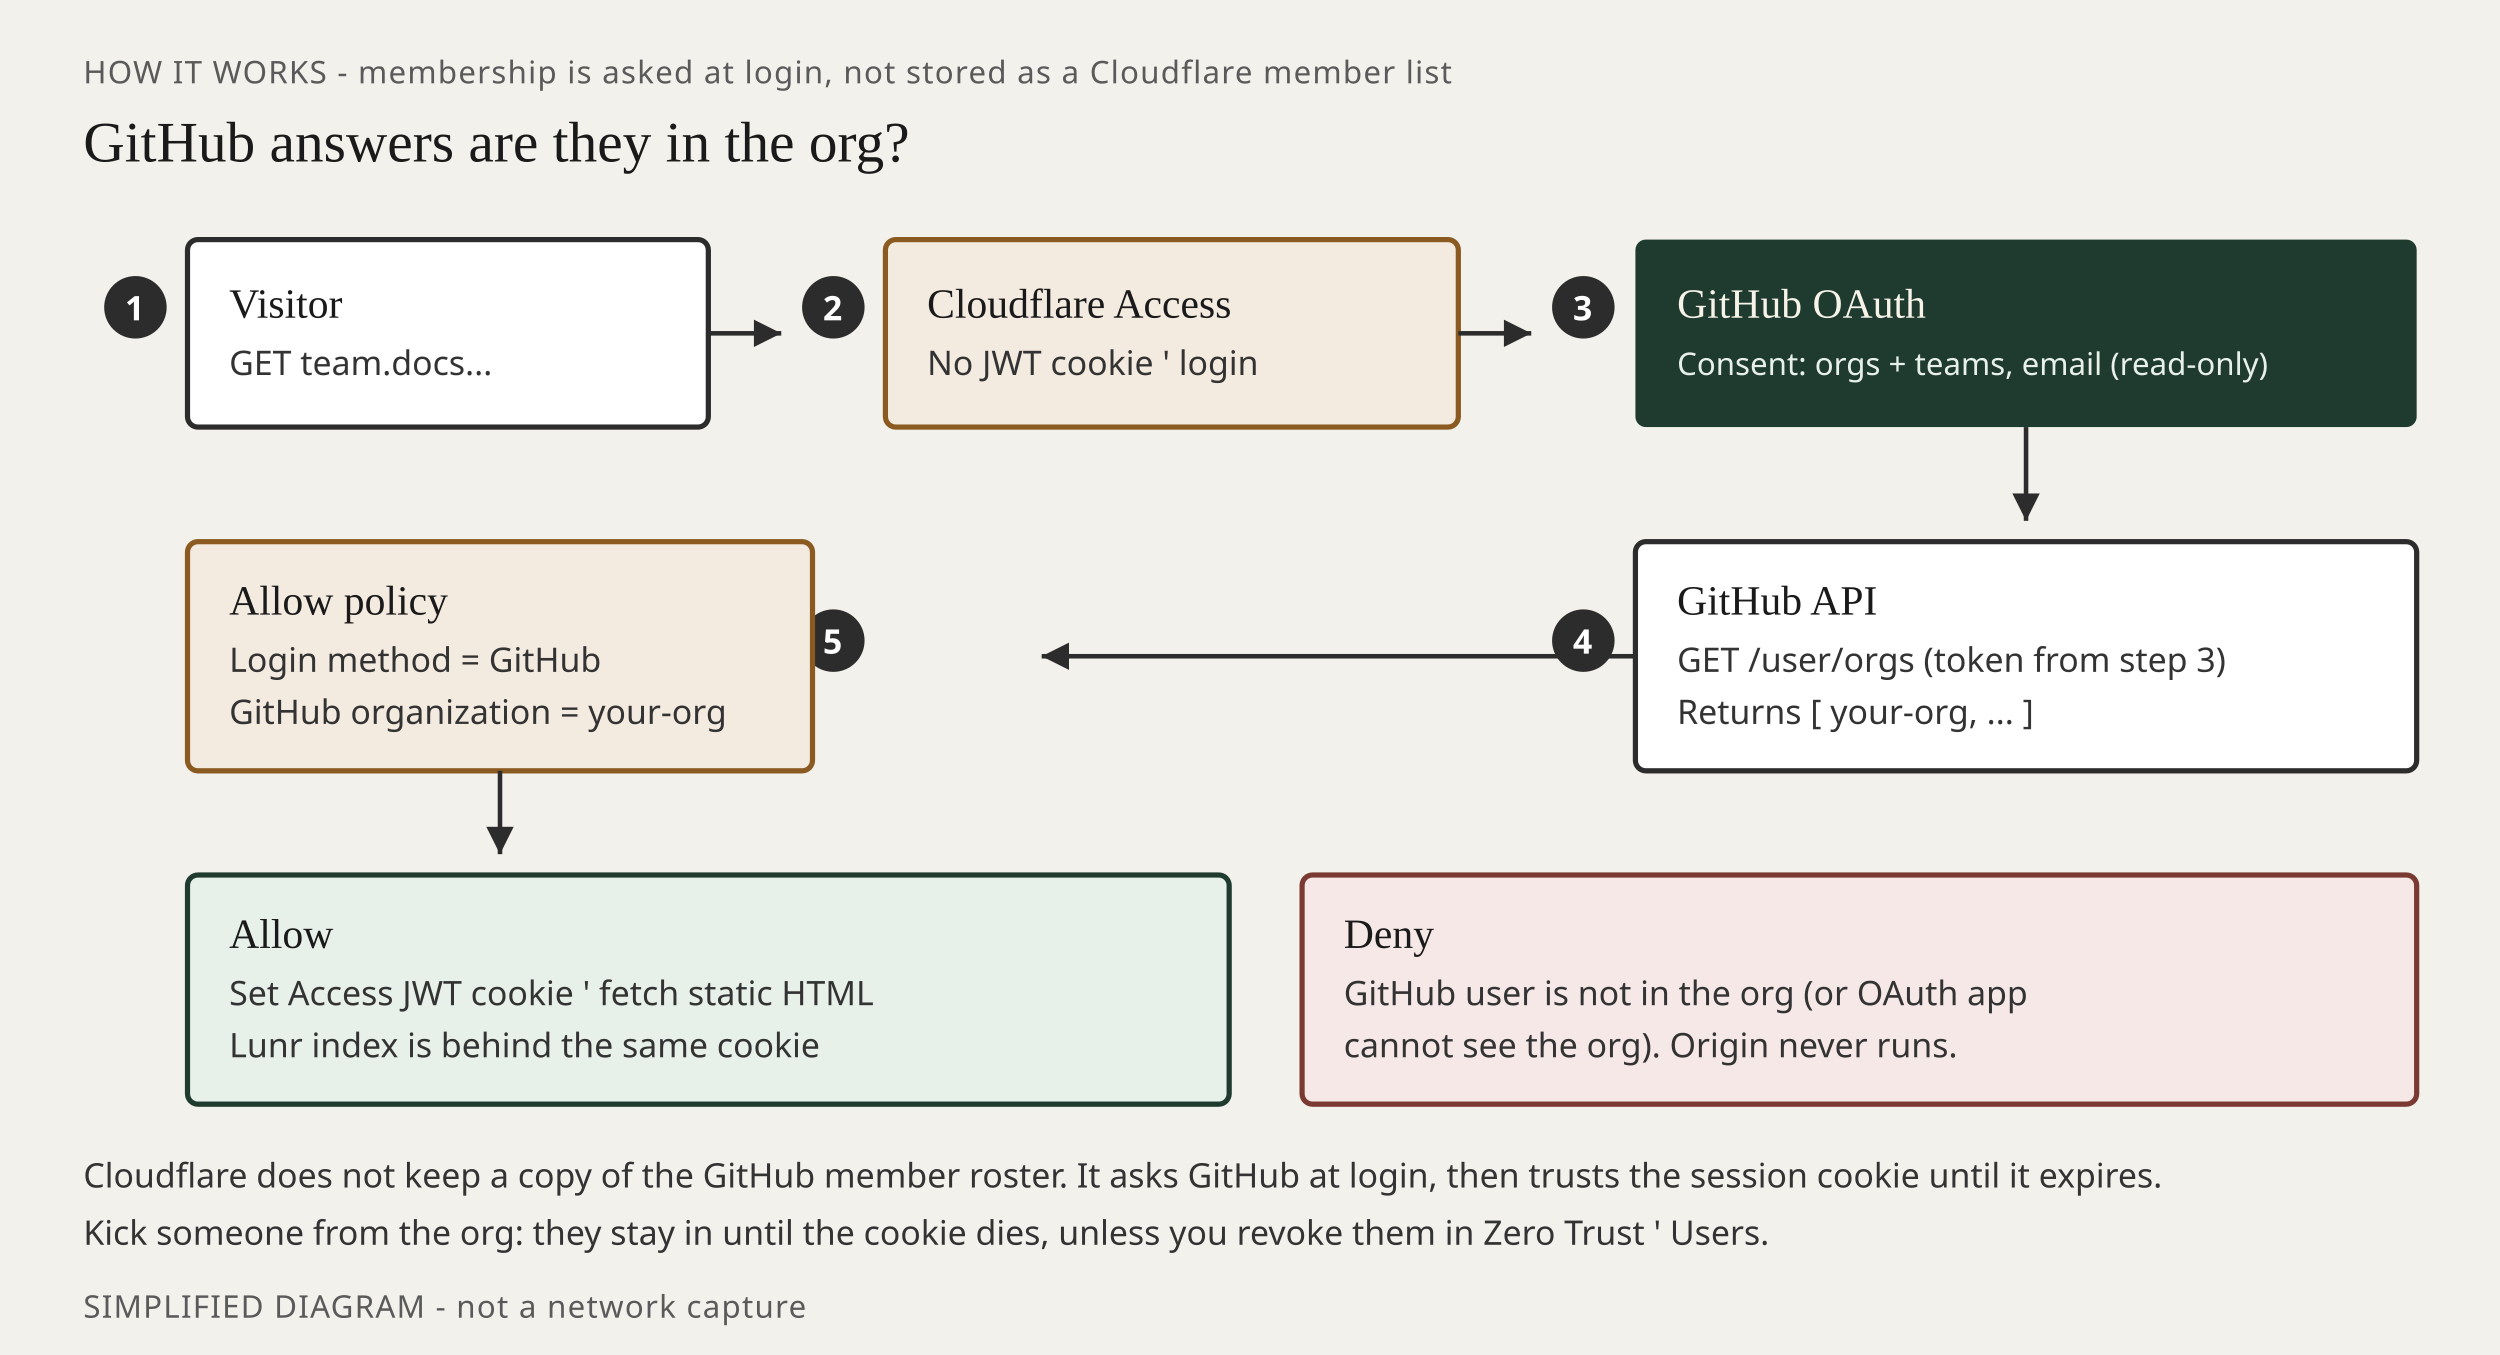
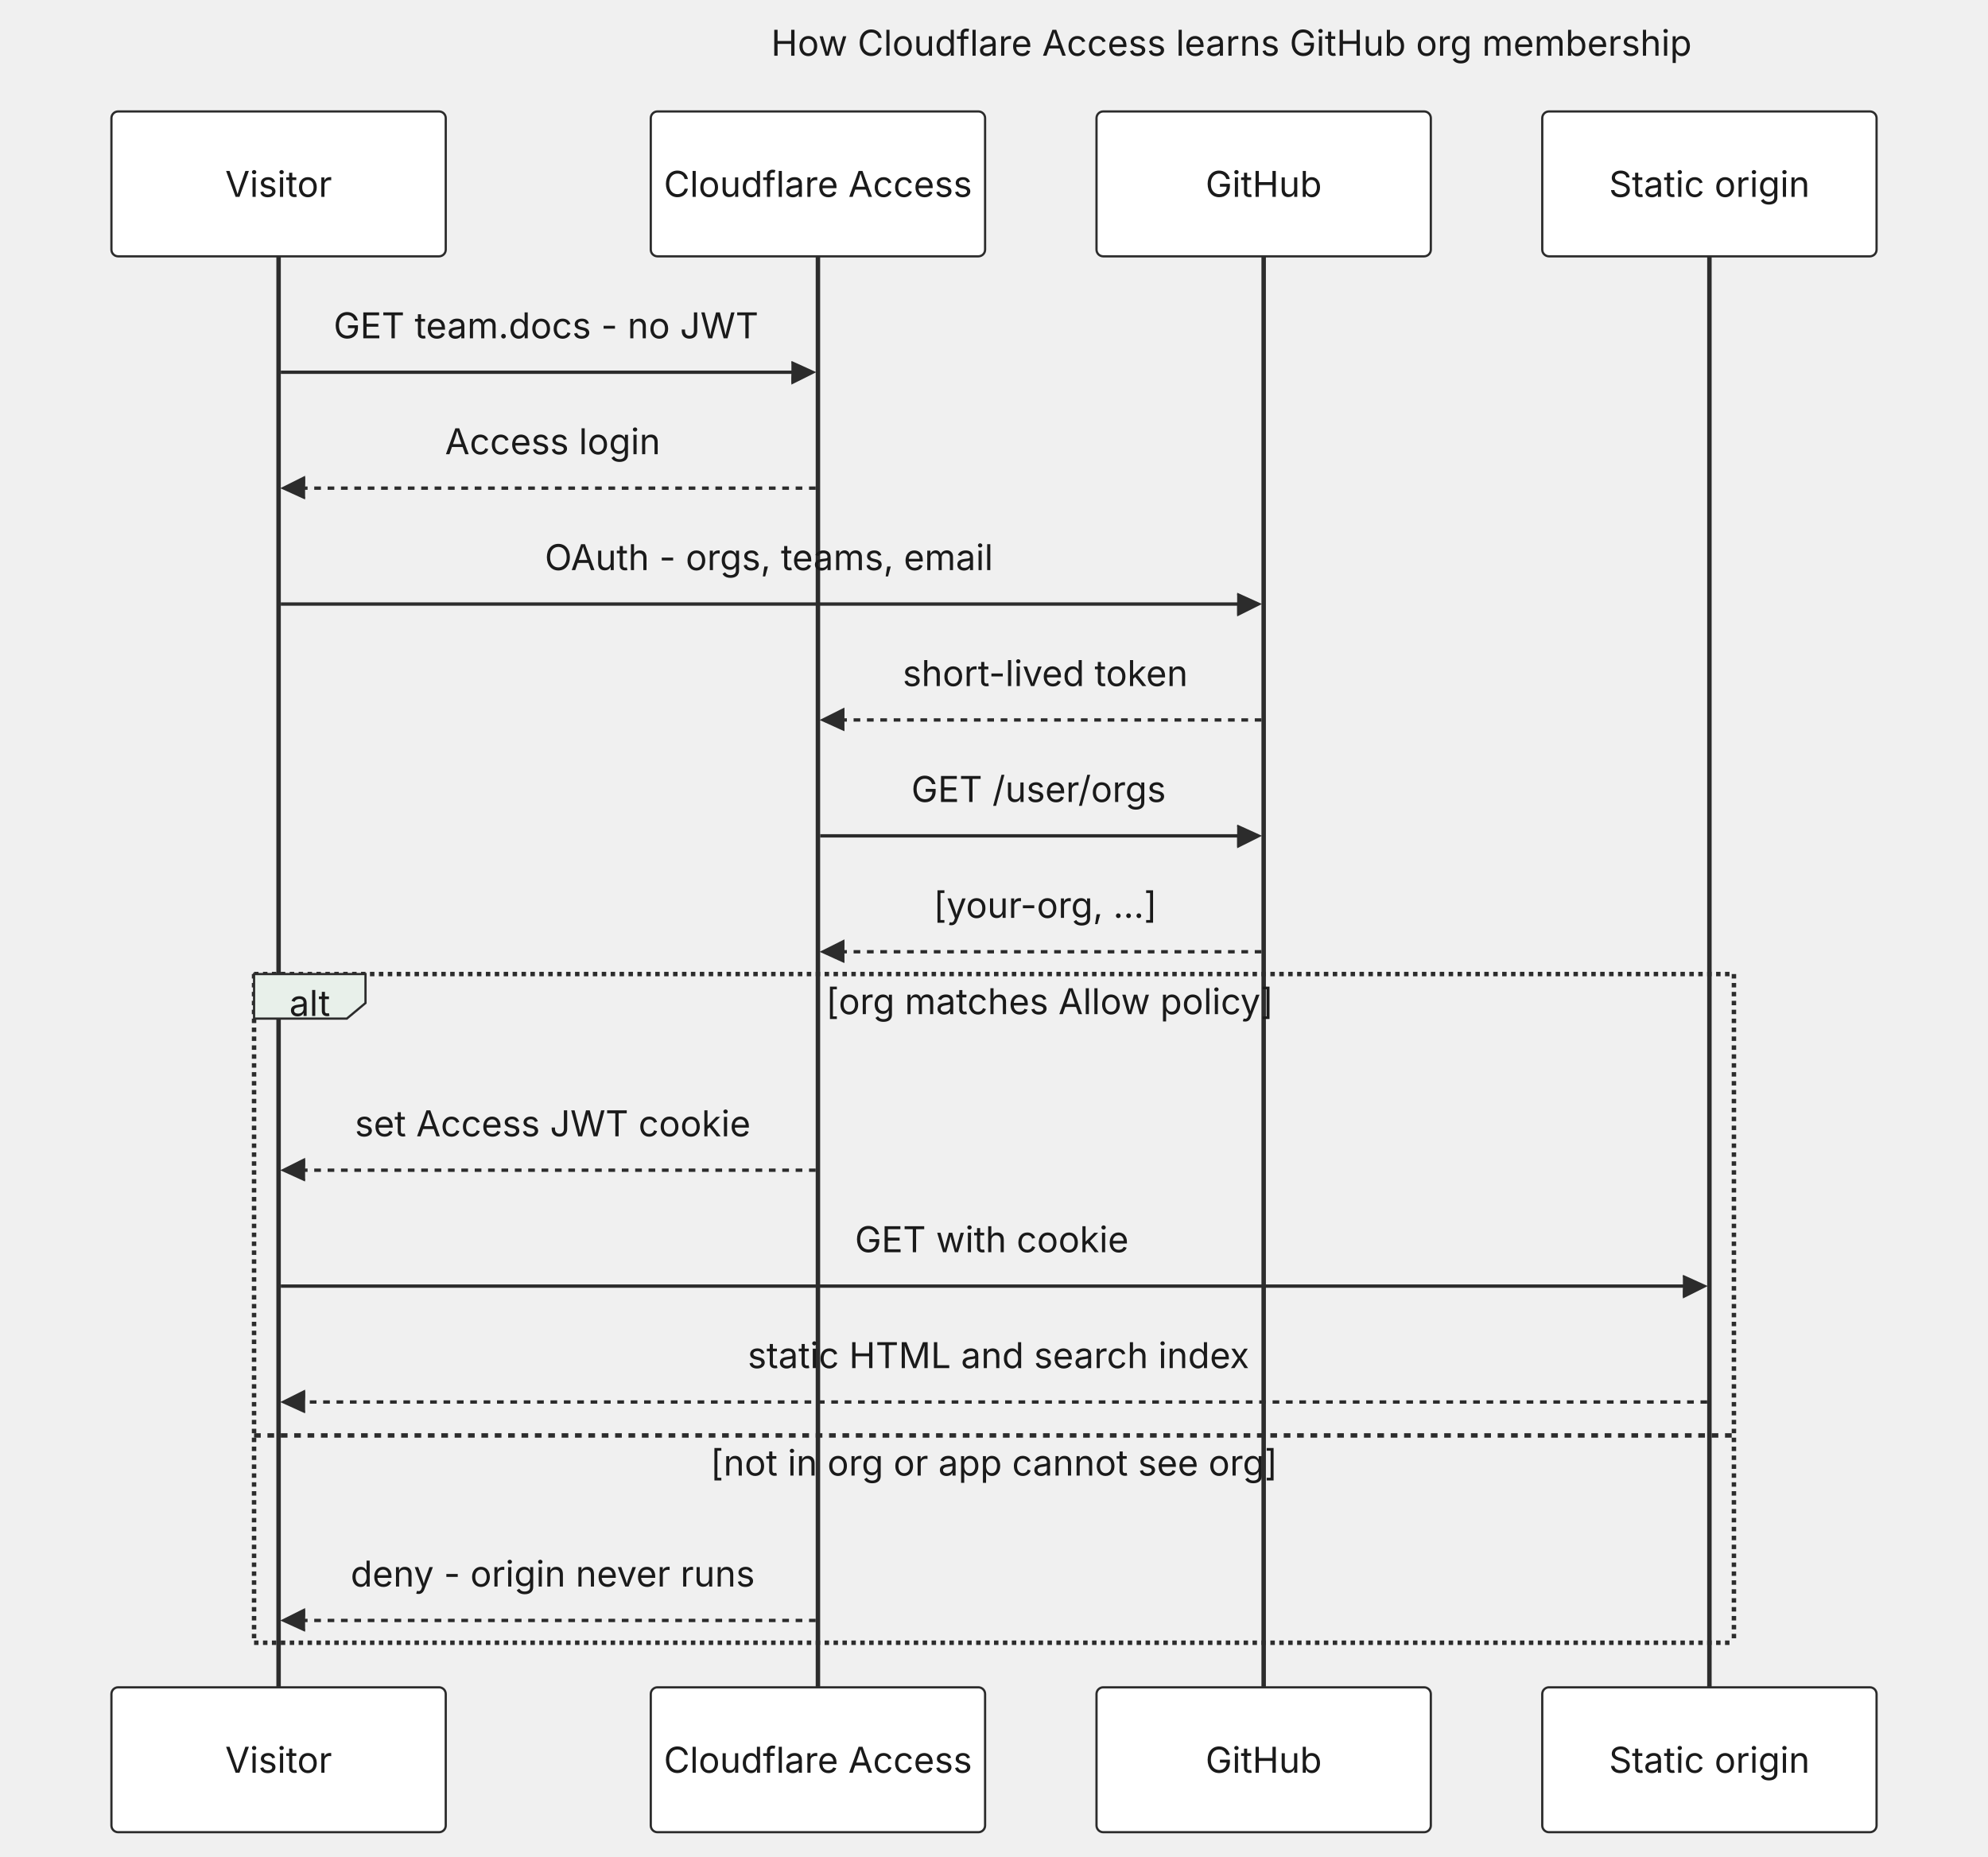
- <svg xmlns="http://www.w3.org/2000/svg" width="960" height="520" viewBox="0 0 960 520" role="img" aria-labelledby="title desc">
+ <svg xmlns="http://www.w3.org/2000/svg" id="my-svg" width="100%" style="max-width: 892px; background-color: transparent;" viewBox="-50 -50 892 833" role="img" aria-roledescription="sequence" aria-describedby="chart-desc-my-svg" aria-labelledby="chart-title-my-svg" class="themed-svg-root" preserveAspectRatio="xMidYMid meet" height="auto">
+   <style id="themed-svg-diagram-presets">:where(:root){--themed-svg-diagram-color-canvas:#f3f1ec;--themed-svg-diagram-color-surface-primary:#ffffff;--themed-svg-diagram-color-surface-secondary:#e8f0ea;--themed-svg-diagram-color-text-primary:#1a1a1a;--themed-svg-diagram-color-border-primary:#2c2c2c;--themed-svg-diagram-color-edge:#2c2c2c;--themed-svg-diagram-color-accent-primary:#1f3a2e;--themed-svg-diagram-color-accent-on-primary:#f7f3e8;--themed-svg-diagram-color-status-warning:#f7f3e8;--themed-svg-diagram-color-status-warning-border:#6b5a3e;--themed-svg-diagram-color-status-danger:#f6e8e6;--themed-svg-diagram-color-status-danger-border:#7a3a32;}@media (prefers-color-scheme:dark){:where(:root){--themed-svg-diagram-color-canvas:#10161a;--themed-svg-diagram-color-surface-primary:#182126;--themed-svg-diagram-color-surface-secondary:#203038;--themed-svg-diagram-color-text-primary:#edf4f2;--themed-svg-diagram-color-border-primary:#78909b;--themed-svg-diagram-color-edge:#a8bdc4;--themed-svg-diagram-color-accent-primary:#55d6b2;--themed-svg-diagram-color-accent-on-primary:#071512;--themed-svg-diagram-color-status-warning:#4a3e24;--themed-svg-diagram-color-status-warning-border:#d5b866;--themed-svg-diagram-color-status-danger:#542d2d;--themed-svg-diagram-color-status-danger-border:#e99a9a;}}</style>
+   <g>
+     <rect x="642" y="707" fill="#eaeaea" stroke="#666" width="150" height="65" name="O" rx="3" ry="3" class="actor actor-bottom" />
+     <text x="717" y="739.5" dominant-baseline="central" alignment-baseline="central" class="actor actor-box" style="text-anchor: middle; font-size: 16px; font-weight: 400; font-family: system-ui, -apple-system, BlinkMacSystemFont, &quot;Segoe UI&quot;, sans-serif;">
+       <tspan x="717" dy="0">Static origin</tspan>
+     </text>
+   </g>
+   <g>
+     <rect x="442" y="707" fill="#eaeaea" stroke="#666" width="150" height="65" name="G" rx="3" ry="3" class="actor actor-bottom" />
+     <text x="517" y="739.5" dominant-baseline="central" alignment-baseline="central" class="actor actor-box" style="text-anchor: middle; font-size: 16px; font-weight: 400; font-family: system-ui, -apple-system, BlinkMacSystemFont, &quot;Segoe UI&quot;, sans-serif;">
+       <tspan x="517" dy="0">GitHub</tspan>
+     </text>
+   </g>
+   <g>
+     <rect x="242" y="707" fill="#eaeaea" stroke="#666" width="150" height="65" name="A" rx="3" ry="3" class="actor actor-bottom" />
+     <text x="317" y="739.5" dominant-baseline="central" alignment-baseline="central" class="actor actor-box" style="text-anchor: middle; font-size: 16px; font-weight: 400; font-family: system-ui, -apple-system, BlinkMacSystemFont, &quot;Segoe UI&quot;, sans-serif;">
+       <tspan x="317" dy="0">Cloudflare Access</tspan>
+     </text>
+   </g>
+   <g>
+     <rect x="0" y="707" fill="#eaeaea" stroke="#666" width="150" height="65" name="V" rx="3" ry="3" class="actor actor-bottom" />
+     <text x="75" y="739.5" dominant-baseline="central" alignment-baseline="central" class="actor actor-box" style="text-anchor: middle; font-size: 16px; font-weight: 400; font-family: system-ui, -apple-system, BlinkMacSystemFont, &quot;Segoe UI&quot;, sans-serif;">
+       <tspan x="75" dy="0">Visitor</tspan>
+     </text>
+   </g>
+   <g>
+     <line id="actor3" x1="717" y1="65" x2="717" y2="707" class="actor-line 200" stroke-width="0.5px" stroke="#999" name="O" data-et="life-line" data-id="O" />
+     <g id="root-3" data-et="participant" data-type="participant" data-id="O">
+       <rect x="642" y="0" fill="#eaeaea" stroke="#666" width="150" height="65" name="O" rx="3" ry="3" class="actor actor-top" />
+       <text x="717" y="32.5" dominant-baseline="central" alignment-baseline="central" class="actor actor-box" style="text-anchor: middle; font-size: 16px; font-weight: 400; font-family: system-ui, -apple-system, BlinkMacSystemFont, &quot;Segoe UI&quot;, sans-serif;">
+         <tspan x="717" dy="0">Static origin</tspan>
+       </text>
+     </g>
+   </g>
+   <g>
+     <line id="actor2" x1="517" y1="65" x2="517" y2="707" class="actor-line 200" stroke-width="0.5px" stroke="#999" name="G" data-et="life-line" data-id="G" />
+     <g id="root-2" data-et="participant" data-type="participant" data-id="G">
+       <rect x="442" y="0" fill="#eaeaea" stroke="#666" width="150" height="65" name="G" rx="3" ry="3" class="actor actor-top" />
+       <text x="517" y="32.5" dominant-baseline="central" alignment-baseline="central" class="actor actor-box" style="text-anchor: middle; font-size: 16px; font-weight: 400; font-family: system-ui, -apple-system, BlinkMacSystemFont, &quot;Segoe UI&quot;, sans-serif;">
+         <tspan x="517" dy="0">GitHub</tspan>
+       </text>
+     </g>
+   </g>
+   <g>
+     <line id="actor1" x1="317" y1="65" x2="317" y2="707" class="actor-line 200" stroke-width="0.5px" stroke="#999" name="A" data-et="life-line" data-id="A" />
+     <g id="root-1" data-et="participant" data-type="participant" data-id="A">
+       <rect x="242" y="0" fill="#eaeaea" stroke="#666" width="150" height="65" name="A" rx="3" ry="3" class="actor actor-top" />
+       <text x="317" y="32.5" dominant-baseline="central" alignment-baseline="central" class="actor actor-box" style="text-anchor: middle; font-size: 16px; font-weight: 400; font-family: system-ui, -apple-system, BlinkMacSystemFont, &quot;Segoe UI&quot;, sans-serif;">
+         <tspan x="317" dy="0">Cloudflare Access</tspan>
+       </text>
+     </g>
+   </g>
+   <g>
+     <line id="actor0" x1="75" y1="65" x2="75" y2="707" class="actor-line 200" stroke-width="0.5px" stroke="#999" name="V" data-et="life-line" data-id="V" />
+     <g id="root-0" data-et="participant" data-type="participant" data-id="V">
+       <rect x="0" y="0" fill="#eaeaea" stroke="#666" width="150" height="65" name="V" rx="3" ry="3" class="actor actor-top" />
+       <text x="75" y="32.5" dominant-baseline="central" alignment-baseline="central" class="actor actor-box" style="text-anchor: middle; font-size: 16px; font-weight: 400; font-family: system-ui, -apple-system, BlinkMacSystemFont, &quot;Segoe UI&quot;, sans-serif;">
+         <tspan x="75" dy="0">Visitor</tspan>
+       </text>
+     </g>
+   </g>
+   <style>#my-svg{font-family:system-ui,-apple-system,BlinkMacSystemFont,"Segoe UI",sans-serif;font-size:16px;fill:#1a1a1a;}@keyframes edge-animation-frame{from{stroke-dashoffset:0;}}@keyframes dash{to{stroke-dashoffset:0;}}#my-svg .edge-animation-slow{stroke-dasharray:9,5!important;stroke-dashoffset:900;animation:dash 50s linear infinite;stroke-linecap:round;}#my-svg .edge-animation-fast{stroke-dasharray:9,5!important;stroke-dashoffset:900;animation:dash 20s linear infinite;stroke-linecap:round;}#my-svg .error-icon{fill:#f7f3e8;}#my-svg .error-text{fill:#080c17;stroke:#080c17;}#my-svg .edge-thickness-normal{stroke-width:1px;}#my-svg .edge-thickness-thick{stroke-width:3.5px;}#my-svg .edge-pattern-solid{stroke-dasharray:0;}#my-svg .edge-thickness-invisible{stroke-width:0;fill:none;}#my-svg .edge-pattern-dashed{stroke-dasharray:3;}#my-svg .edge-pattern-dotted{stroke-dasharray:2;}#my-svg .marker{fill:#2c2c2c;stroke:#2c2c2c;}#my-svg .marker.cross{stroke:#2c2c2c;}#my-svg svg{font-family:system-ui,-apple-system,BlinkMacSystemFont,"Segoe UI",sans-serif;font-size:16px;}#my-svg p{margin:0;}#my-svg .actor{stroke:#2c2c2c;fill:#ffffff;stroke-width:1;}#my-svg rect.actor.outer-path[data-look="neo"]{filter:drop-shadow( 1px 2px 2px rgba(185,185,185,1));}#my-svg rect.note[data-look="neo"]{stroke:hsl(52.683, 60%, 73.922%);fill:#fff5ad;filter:drop-shadow( 1px 2px 2px rgba(185,185,185,1));}#my-svg text.actor&gt;tspan{fill:#1a1a1a;stroke:none;}#my-svg .actor-line{stroke:#2c2c2c;}#my-svg .innerArc{stroke-width:1.5;stroke-dasharray:none;}#my-svg .messageLine0{stroke-width:1.5;stroke-dasharray:none;stroke:#1a1a1a;}#my-svg .messageLine1{stroke-width:1.5;stroke-dasharray:2,2;stroke:#1a1a1a;}#my-svg [id$="-arrowhead"] path{fill:#1a1a1a;stroke:#1a1a1a;}#my-svg .sequenceNumber{fill:#d3d3d3;}#my-svg [id$="-sequencenumber"]{fill:#1a1a1a;}#my-svg [id$="-crosshead"] path{fill:#1a1a1a;stroke:#1a1a1a;}#my-svg .messageText{fill:#1a1a1a;stroke:none;}#my-svg .labelBox{stroke:#2c2c2c;fill:#ffffff;filter:none;}#my-svg .labelText,#my-svg .labelText&gt;tspan{fill:#1a1a1a;stroke:none;}#my-svg .loopText,#my-svg .loopText&gt;tspan{fill:#1a1a1a;stroke:none;}#my-svg .sectionTitle,#my-svg .sectionTitle&gt;tspan{fill:#1a1a1a;stroke:none;}#my-svg .loopLine{stroke-width:2px;stroke-dasharray:2,2;stroke:#2c2c2c;fill:#2c2c2c;}#my-svg .note{stroke:hsl(52.683, 60%, 73.922%);fill:#fff5ad;}#my-svg .noteText,#my-svg .noteText&gt;tspan{fill:#333;stroke:none;font-weight:normal;}#my-svg .activation0{fill:#e8f0ea;stroke:hsl(135, 21.053%, 82.549%);}#my-svg .activation1{fill:#e8f0ea;stroke:hsl(135, 21.053%, 82.549%);}#my-svg .activation2{fill:#e8f0ea;stroke:hsl(135, 21.053%, 82.549%);}#my-svg .actorPopupMenu{position:absolute;}#my-svg .actorPopupMenuPanel{position:absolute;fill:#ffffff;box-shadow:0px 8px 16px 0px rgba(0,0,0,0.2);filter:drop-shadow(3px 5px 2px rgb(0 0 0 / 0.4));}#my-svg .actor-man circle,#my-svg line{fill:#ffffff;stroke-width:2px;}#my-svg g rect.rect{filter:drop-shadow( 1px 2px 2px rgba(185,185,185,1));stroke:#2c2c2c;}#my-svg .node .neo-node{stroke:#2c2c2c;}#my-svg [data-look="neo"].node rect,#my-svg [data-look="neo"].cluster rect,#my-svg [data-look="neo"].node polygon{stroke:url(#my-svg-gradient);filter:drop-shadow( 1px 2px 2px rgba(185,185,185,1));}#my-svg [data-look="neo"].swimlane.cluster rect{filter:none;}#my-svg [data-look="neo"].node path{stroke:url(#my-svg-gradient);stroke-width:1px;}#my-svg [data-look="neo"].node .outer-path{filter:drop-shadow( 1px 2px 2px rgba(185,185,185,1));}#my-svg [data-look="neo"].node .neo-line path{stroke:#2c2c2c;filter:none;}#my-svg [data-look="neo"].node circle{stroke:url(#my-svg-gradient);filter:drop-shadow( 1px 2px 2px rgba(185,185,185,1));}#my-svg [data-look="neo"].node circle .state-start{fill:#000000;}#my-svg [data-look="neo"].icon-shape .icon{fill:url(#my-svg-gradient);filter:drop-shadow( 1px 2px 2px rgba(185,185,185,1));}#my-svg [data-look="neo"].icon-shape .icon-neo path{stroke:url(#my-svg-gradient);filter:drop-shadow( 1px 2px 2px rgba(185,185,185,1));}#my-svg :root{--mermaid-font-family:system-ui,-apple-system,BlinkMacSystemFont,"Segoe UI",sans-serif;}</style>
+   <style id="themed-svg-bindings">.themed-svg-root{background-color:var(--themed-svg-diagram-color-canvas, #f3f1ec) !important}.themed-svg-root text{fill:var(--themed-svg-diagram-color-text-primary, #1a1a1a) !important}.themed-svg-root .actor{fill:var(--themed-svg-diagram-color-surface-primary, #ffffff) !important}.themed-svg-root .actor{stroke:var(--themed-svg-diagram-color-border-primary, #2c2c2c) !important}.themed-svg-root .actor-line{stroke:var(--themed-svg-diagram-color-edge, #2c2c2c) !important}.themed-svg-root .messageLine0{stroke:var(--themed-svg-diagram-color-edge, #2c2c2c) !important}.themed-svg-root .messageLine1{stroke:var(--themed-svg-diagram-color-edge, #2c2c2c) !important}.themed-svg-root .messageText{fill:var(--themed-svg-diagram-color-text-primary, #1a1a1a) !important}.themed-svg-root .labelBox{fill:var(--themed-svg-diagram-color-surface-secondary, #e8f0ea) !important}.themed-svg-root .labelBox{stroke:var(--themed-svg-diagram-color-border-primary, #2c2c2c) !important}.themed-svg-root .labelText{fill:var(--themed-svg-diagram-color-text-primary, #1a1a1a) !important}.themed-svg-root .loopLine{stroke:var(--themed-svg-diagram-color-edge, #2c2c2c) !important}.themed-svg-root marker path{fill:var(--themed-svg-diagram-color-edge, #2c2c2c) !important}.themed-svg-root marker path{stroke:var(--themed-svg-diagram-color-edge, #2c2c2c) !important}</style>
+   <g />
  <defs>
-     <style>
-       .bg { fill: #f3f1ec; }
-       .t { font-family: Georgia, "Times New Roman", serif; fill: #1a1a1a; }
-       .s { font-family: "Segoe UI", system-ui, sans-serif; fill: #333; font-size: 13px; }
-       .label { font-family: "Segoe UI", system-ui, sans-serif; fill: #5a5a5a; font-size: 12px; letter-spacing: 0.04em; }
-       .box { fill: #fff; stroke: #2c2c2c; stroke-width: 2; }
-       .gh { fill: #1f3a2e; }
-       .cf { fill: #f4ebe0; stroke: #8a5a20; stroke-width: 2; }
-       .ok { fill: #e8f0ea; stroke: #1f3a2e; stroke-width: 2; }
-       .no { fill: #f6e8e6; stroke: #7a3a32; stroke-width: 2; }
-       .t-inv { font-family: Georgia, "Times New Roman", serif; fill: #f7f3e8; }
-       .s-inv { font-family: "Segoe UI", system-ui, sans-serif; fill: #e8f0ea; font-size: 12px; }
-       .arrow { stroke: #2c2c2c; stroke-width: 1.75; fill: none; marker-end: url(#m); }
-       .n { font-family: "Segoe UI", system-ui, sans-serif; fill: #fff; font-size: 13px; font-weight: 700; }
-     </style>
-     <marker id="m" markerWidth="8" markerHeight="8" refX="6" refY="3" orient="auto">
-       <path d="M0,0 L6,3 L0,6 Z" fill="#2c2c2c" />
+     <symbol id="my-svg-computer" width="24" height="24">
+       <path transform="scale(.5)" d="M2 2v13h20v-13h-20zm18 11h-16v-9h16v9zm-10.228 6l.466-1h3.524l.467 1h-4.457zm14.228 3h-24l2-6h2.104l-1.33 4h18.45l-1.297-4h2.073l2 6zm-5-10h-14v-7h14v7z" />
+     </symbol>
+   </defs>
+   <defs>
+     <symbol id="my-svg-database" fill-rule="evenodd" clip-rule="evenodd">
+       <path transform="scale(.5)" d="M12.258.001l.256.004.255.005.253.008.251.01.249.012.247.015.246.016.242.019.241.02.239.023.236.024.233.027.231.028.229.031.225.032.223.034.22.036.217.038.214.04.211.041.208.043.205.045.201.046.198.048.194.05.191.051.187.053.183.054.18.056.175.057.172.059.168.06.163.061.16.063.155.064.15.066.074.033.073.033.071.034.07.034.069.035.068.035.067.035.066.035.064.036.064.036.062.036.06.036.06.037.058.037.058.037.055.038.055.038.053.038.052.038.051.039.05.039.048.039.047.039.045.04.044.04.043.04.041.04.04.041.039.041.037.041.036.041.034.041.033.042.032.042.03.042.029.042.027.042.026.043.024.043.023.043.021.043.02.043.018.044.017.043.015.044.013.044.012.044.011.045.009.044.007.045.006.045.004.045.002.045.001.045v17l-.001.045-.002.045-.004.045-.006.045-.007.045-.009.044-.011.045-.012.044-.013.044-.015.044-.017.043-.018.044-.02.043-.021.043-.023.043-.024.043-.026.043-.027.042-.029.042-.03.042-.032.042-.033.042-.034.041-.036.041-.037.041-.039.041-.04.041-.041.04-.043.04-.044.04-.045.04-.047.039-.048.039-.05.039-.051.039-.052.038-.053.038-.055.038-.055.038-.058.037-.058.037-.06.037-.06.036-.062.036-.064.036-.064.036-.066.035-.067.035-.068.035-.069.035-.07.034-.071.034-.073.033-.074.033-.15.066-.155.064-.16.063-.163.061-.168.06-.172.059-.175.057-.18.056-.183.054-.187.053-.191.051-.194.05-.198.048-.201.046-.205.045-.208.043-.211.041-.214.04-.217.038-.22.036-.223.034-.225.032-.229.031-.231.028-.233.027-.236.024-.239.023-.241.02-.242.019-.246.016-.247.015-.249.012-.251.01-.253.008-.255.005-.256.004-.258.001-.258-.001-.256-.004-.255-.005-.253-.008-.251-.01-.249-.012-.247-.015-.245-.016-.243-.019-.241-.02-.238-.023-.236-.024-.234-.027-.231-.028-.228-.031-.226-.032-.223-.034-.22-.036-.217-.038-.214-.04-.211-.041-.208-.043-.204-.045-.201-.046-.198-.048-.195-.05-.19-.051-.187-.053-.184-.054-.179-.056-.176-.057-.172-.059-.167-.06-.164-.061-.159-.063-.155-.064-.151-.066-.074-.033-.072-.033-.072-.034-.07-.034-.069-.035-.068-.035-.067-.035-.066-.035-.064-.036-.063-.036-.062-.036-.061-.036-.06-.037-.058-.037-.057-.037-.056-.038-.055-.038-.053-.038-.052-.038-.051-.039-.049-.039-.049-.039-.046-.039-.046-.04-.044-.04-.043-.04-.041-.04-.04-.041-.039-.041-.037-.041-.036-.041-.034-.041-.033-.042-.032-.042-.03-.042-.029-.042-.027-.042-.026-.043-.024-.043-.023-.043-.021-.043-.02-.043-.018-.044-.017-.043-.015-.044-.013-.044-.012-.044-.011-.045-.009-.044-.007-.045-.006-.045-.004-.045-.002-.045-.001-.045v-17l.001-.045.002-.045.004-.045.006-.045.007-.045.009-.044.011-.045.012-.044.013-.044.015-.044.017-.043.018-.044.02-.043.021-.043.023-.043.024-.043.026-.043.027-.042.029-.042.03-.042.032-.042.033-.042.034-.041.036-.041.037-.041.039-.041.04-.041.041-.04.043-.04.044-.04.046-.04.046-.039.049-.039.049-.039.051-.039.052-.038.053-.038.055-.038.056-.038.057-.037.058-.037.06-.037.061-.036.062-.036.063-.036.064-.036.066-.035.067-.035.068-.035.069-.035.07-.034.072-.034.072-.033.074-.033.151-.066.155-.064.159-.063.164-.061.167-.06.172-.059.176-.057.179-.056.184-.054.187-.053.19-.051.195-.05.198-.048.201-.046.204-.045.208-.043.211-.041.214-.04.217-.038.22-.036.223-.034.226-.032.228-.031.231-.028.234-.027.236-.024.238-.023.241-.02.243-.019.245-.016.247-.015.249-.012.251-.01.253-.008.255-.005.256-.004.258-.001.258.001zm-9.258 20.499v.01l.001.021.003.021.004.022.005.021.006.022.007.022.009.023.01.022.011.023.012.023.013.023.015.023.016.024.017.023.018.024.019.024.021.024.022.025.023.024.024.025.052.049.056.05.061.051.066.051.07.051.075.051.079.052.084.052.088.052.092.052.097.052.102.051.105.052.11.052.114.051.119.051.123.051.127.05.131.05.135.05.139.048.144.049.147.047.152.047.155.047.16.045.163.045.167.043.171.043.176.041.178.041.183.039.187.039.19.037.194.035.197.035.202.033.204.031.209.03.212.029.216.027.219.025.222.024.226.021.23.02.233.018.236.016.24.015.243.012.246.01.249.008.253.005.256.004.259.001.26-.001.257-.004.254-.005.25-.008.247-.011.244-.012.241-.014.237-.016.233-.018.231-.021.226-.021.224-.024.22-.026.216-.027.212-.028.21-.031.205-.031.202-.034.198-.034.194-.036.191-.037.187-.039.183-.04.179-.04.175-.042.172-.043.168-.044.163-.045.16-.046.155-.046.152-.047.148-.048.143-.049.139-.049.136-.05.131-.05.126-.05.123-.051.118-.052.114-.051.11-.052.106-.052.101-.052.096-.052.092-.052.088-.053.083-.051.079-.052.074-.052.07-.051.065-.051.06-.051.056-.05.051-.05.023-.024.023-.025.021-.024.02-.024.019-.024.018-.024.017-.024.015-.023.014-.024.013-.023.012-.023.01-.023.01-.022.008-.022.006-.022.006-.022.004-.022.004-.021.001-.021.001-.021v-4.127l-.077.055-.08.053-.083.054-.085.053-.087.052-.09.052-.093.051-.095.05-.097.05-.1.049-.102.049-.105.048-.106.047-.109.047-.111.046-.114.045-.115.045-.118.044-.12.043-.122.042-.124.042-.126.041-.128.04-.13.04-.132.038-.134.038-.135.037-.138.037-.139.035-.142.035-.143.034-.144.033-.147.032-.148.031-.15.03-.151.03-.153.029-.154.027-.156.027-.158.026-.159.025-.161.024-.162.023-.163.022-.165.021-.166.02-.167.019-.169.018-.169.017-.171.016-.173.015-.173.014-.175.013-.175.012-.177.011-.178.01-.179.008-.179.008-.181.006-.182.005-.182.004-.184.003-.184.002h-.37l-.184-.002-.184-.003-.182-.004-.182-.005-.181-.006-.179-.008-.179-.008-.178-.01-.176-.011-.176-.012-.175-.013-.173-.014-.172-.015-.171-.016-.17-.017-.169-.018-.167-.019-.166-.02-.165-.021-.163-.022-.162-.023-.161-.024-.159-.025-.157-.026-.156-.027-.155-.027-.153-.029-.151-.03-.15-.03-.148-.031-.146-.032-.145-.033-.143-.034-.141-.035-.14-.035-.137-.037-.136-.037-.134-.038-.132-.038-.13-.04-.128-.04-.126-.041-.124-.042-.122-.042-.12-.044-.117-.043-.116-.045-.113-.045-.112-.046-.109-.047-.106-.047-.105-.048-.102-.049-.1-.049-.097-.05-.095-.05-.093-.052-.09-.051-.087-.052-.085-.053-.083-.054-.08-.054-.077-.054v4.127zm0-5.654v.011l.001.021.003.021.004.021.005.022.006.022.007.022.009.022.01.022.011.023.012.023.013.023.015.024.016.023.017.024.018.024.019.024.021.024.022.024.023.025.024.024.052.05.056.05.061.05.066.051.07.051.075.052.079.051.084.052.088.052.092.052.097.052.102.052.105.052.11.051.114.051.119.052.123.05.127.051.131.05.135.049.139.049.144.048.147.048.152.047.155.046.16.045.163.045.167.044.171.042.176.042.178.04.183.04.187.038.19.037.194.036.197.034.202.033.204.032.209.03.212.028.216.027.219.025.222.024.226.022.23.02.233.018.236.016.24.014.243.012.246.01.249.008.253.006.256.003.259.001.26-.001.257-.003.254-.006.25-.008.247-.01.244-.012.241-.015.237-.016.233-.018.231-.02.226-.022.224-.024.22-.025.216-.027.212-.029.21-.03.205-.032.202-.033.198-.035.194-.036.191-.037.187-.039.183-.039.179-.041.175-.042.172-.043.168-.044.163-.045.16-.045.155-.047.152-.047.148-.048.143-.048.139-.05.136-.049.131-.05.126-.051.123-.051.118-.051.114-.052.11-.052.106-.052.101-.052.096-.052.092-.052.088-.052.083-.052.079-.052.074-.051.07-.052.065-.051.06-.05.056-.051.051-.049.023-.025.023-.024.021-.025.02-.024.019-.024.018-.024.017-.024.015-.023.014-.023.013-.024.012-.022.01-.023.01-.023.008-.022.006-.022.006-.022.004-.021.004-.022.001-.021.001-.021v-4.139l-.077.054-.08.054-.083.054-.085.052-.087.053-.09.051-.093.051-.095.051-.097.05-.1.049-.102.049-.105.048-.106.047-.109.047-.111.046-.114.045-.115.044-.118.044-.12.044-.122.042-.124.042-.126.041-.128.04-.13.039-.132.039-.134.038-.135.037-.138.036-.139.036-.142.035-.143.033-.144.033-.147.033-.148.031-.15.03-.151.03-.153.028-.154.028-.156.027-.158.026-.159.025-.161.024-.162.023-.163.022-.165.021-.166.02-.167.019-.169.018-.169.017-.171.016-.173.015-.173.014-.175.013-.175.012-.177.011-.178.009-.179.009-.179.007-.181.007-.182.005-.182.004-.184.003-.184.002h-.37l-.184-.002-.184-.003-.182-.004-.182-.005-.181-.007-.179-.007-.179-.009-.178-.009-.176-.011-.176-.012-.175-.013-.173-.014-.172-.015-.171-.016-.17-.017-.169-.018-.167-.019-.166-.02-.165-.021-.163-.022-.162-.023-.161-.024-.159-.025-.157-.026-.156-.027-.155-.028-.153-.028-.151-.03-.15-.03-.148-.031-.146-.033-.145-.033-.143-.033-.141-.035-.14-.036-.137-.036-.136-.037-.134-.038-.132-.039-.13-.039-.128-.04-.126-.041-.124-.042-.122-.043-.12-.043-.117-.044-.116-.044-.113-.046-.112-.046-.109-.046-.106-.047-.105-.048-.102-.049-.1-.049-.097-.05-.095-.051-.093-.051-.09-.051-.087-.053-.085-.052-.083-.054-.08-.054-.077-.054v4.139zm0-5.666v.011l.001.02.003.022.004.021.005.022.006.021.007.022.009.023.01.022.011.023.012.023.013.023.015.023.016.024.017.024.018.023.019.024.021.025.022.024.023.024.024.025.052.05.056.05.061.05.066.051.07.051.075.052.079.051.084.052.088.052.092.052.097.052.102.052.105.051.11.052.114.051.119.051.123.051.127.05.131.05.135.05.139.049.144.048.147.048.152.047.155.046.16.045.163.045.167.043.171.043.176.042.178.04.183.04.187.038.19.037.194.036.197.034.202.033.204.032.209.03.212.028.216.027.219.025.222.024.226.021.23.02.233.018.236.017.24.014.243.012.246.01.249.008.253.006.256.003.259.001.26-.001.257-.003.254-.006.25-.008.247-.01.244-.013.241-.014.237-.016.233-.018.231-.02.226-.022.224-.024.22-.025.216-.027.212-.029.21-.03.205-.032.202-.033.198-.035.194-.036.191-.037.187-.039.183-.039.179-.041.175-.042.172-.043.168-.044.163-.045.16-.045.155-.047.152-.047.148-.048.143-.049.139-.049.136-.049.131-.051.126-.05.123-.051.118-.052.114-.051.11-.052.106-.052.101-.052.096-.052.092-.052.088-.052.083-.052.079-.052.074-.052.07-.051.065-.051.06-.051.056-.05.051-.049.023-.025.023-.025.021-.024.02-.024.019-.024.018-.024.017-.024.015-.023.014-.024.013-.023.012-.023.01-.022.01-.023.008-.022.006-.022.006-.022.004-.022.004-.021.001-.021.001-.021v-4.153l-.077.054-.08.054-.083.053-.085.053-.087.053-.09.051-.093.051-.095.051-.097.05-.1.049-.102.048-.105.048-.106.048-.109.046-.111.046-.114.046-.115.044-.118.044-.12.043-.122.043-.124.042-.126.041-.128.04-.13.039-.132.039-.134.038-.135.037-.138.036-.139.036-.142.034-.143.034-.144.033-.147.032-.148.032-.15.03-.151.03-.153.028-.154.028-.156.027-.158.026-.159.024-.161.024-.162.023-.163.023-.165.021-.166.02-.167.019-.169.018-.169.017-.171.016-.173.015-.173.014-.175.013-.175.012-.177.01-.178.01-.179.009-.179.007-.181.006-.182.006-.182.004-.184.003-.184.001-.185.001-.185-.001-.184-.001-.184-.003-.182-.004-.182-.006-.181-.006-.179-.007-.179-.009-.178-.01-.176-.01-.176-.012-.175-.013-.173-.014-.172-.015-.171-.016-.17-.017-.169-.018-.167-.019-.166-.02-.165-.021-.163-.023-.162-.023-.161-.024-.159-.024-.157-.026-.156-.027-.155-.028-.153-.028-.151-.03-.15-.03-.148-.032-.146-.032-.145-.033-.143-.034-.141-.034-.14-.036-.137-.036-.136-.037-.134-.038-.132-.039-.13-.039-.128-.041-.126-.041-.124-.041-.122-.043-.12-.043-.117-.044-.116-.044-.113-.046-.112-.046-.109-.046-.106-.048-.105-.048-.102-.048-.1-.05-.097-.049-.095-.051-.093-.051-.09-.052-.087-.052-.085-.053-.083-.053-.08-.054-.077-.054v4.153zm8.74-8.179l-.257.004-.254.005-.25.008-.247.011-.244.012-.241.014-.237.016-.233.018-.231.021-.226.022-.224.023-.22.026-.216.027-.212.028-.21.031-.205.032-.202.033-.198.034-.194.036-.191.038-.187.038-.183.04-.179.041-.175.042-.172.043-.168.043-.163.045-.16.046-.155.046-.152.048-.148.048-.143.048-.139.049-.136.05-.131.05-.126.051-.123.051-.118.051-.114.052-.11.052-.106.052-.101.052-.096.052-.092.052-.088.052-.083.052-.079.052-.074.051-.07.052-.065.051-.06.05-.056.05-.051.05-.023.025-.023.024-.021.024-.02.025-.019.024-.018.024-.017.023-.015.024-.014.023-.013.023-.012.023-.01.023-.01.022-.008.022-.006.023-.006.021-.004.022-.004.021-.001.021-.001.021.001.021.001.021.004.021.004.022.006.021.006.023.008.022.01.022.01.023.012.023.013.023.014.023.015.024.017.023.018.024.019.024.02.025.021.024.023.024.023.025.051.05.056.05.06.05.065.051.07.052.074.051.079.052.083.052.088.052.092.052.096.052.101.052.106.052.11.052.114.052.118.051.123.051.126.051.131.05.136.05.139.049.143.048.148.048.152.048.155.046.16.046.163.045.168.043.172.043.175.042.179.041.183.04.187.038.191.038.194.036.198.034.202.033.205.032.21.031.212.028.216.027.22.026.224.023.226.022.231.021.233.018.237.016.241.014.244.012.247.011.25.008.254.005.257.004.26.001.26-.001.257-.004.254-.005.25-.008.247-.011.244-.012.241-.014.237-.016.233-.018.231-.021.226-.022.224-.023.22-.026.216-.027.212-.028.21-.031.205-.032.202-.033.198-.034.194-.036.191-.038.187-.038.183-.04.179-.041.175-.042.172-.043.168-.043.163-.045.16-.046.155-.046.152-.048.148-.048.143-.048.139-.049.136-.05.131-.05.126-.051.123-.051.118-.051.114-.052.11-.052.106-.052.101-.052.096-.052.092-.052.088-.052.083-.052.079-.052.074-.051.07-.052.065-.051.06-.05.056-.05.051-.05.023-.025.023-.024.021-.024.02-.025.019-.024.018-.024.017-.023.015-.024.014-.023.013-.023.012-.023.01-.023.01-.022.008-.022.006-.023.006-.021.004-.022.004-.021.001-.021.001-.021-.001-.021-.001-.021-.004-.021-.004-.022-.006-.021-.006-.023-.008-.022-.01-.022-.01-.023-.012-.023-.013-.023-.014-.023-.015-.024-.017-.023-.018-.024-.019-.024-.02-.025-.021-.024-.023-.024-.023-.025-.051-.05-.056-.05-.06-.05-.065-.051-.07-.052-.074-.051-.079-.052-.083-.052-.088-.052-.092-.052-.096-.052-.101-.052-.106-.052-.11-.052-.114-.052-.118-.051-.123-.051-.126-.051-.131-.05-.136-.05-.139-.049-.143-.048-.148-.048-.152-.048-.155-.046-.16-.046-.163-.045-.168-.043-.172-.043-.175-.042-.179-.041-.183-.04-.187-.038-.191-.038-.194-.036-.198-.034-.202-.033-.205-.032-.21-.031-.212-.028-.216-.027-.22-.026-.224-.023-.226-.022-.231-.021-.233-.018-.237-.016-.241-.014-.244-.012-.247-.011-.25-.008-.254-.005-.257-.004-.26-.001-.26.001z" />
+     </symbol>
+   </defs>
+   <defs>
+     <symbol id="my-svg-clock" width="24" height="24">
+       <path transform="scale(.5)" d="M12 2c5.514 0 10 4.486 10 10s-4.486 10-10 10-10-4.486-10-10 4.486-10 10-10zm0-2c-6.627 0-12 5.373-12 12s5.373 12 12 12 12-5.373 12-12-5.373-12-12-12zm5.848 12.459c.202.038.202.333.001.372-1.907.361-6.045 1.111-6.547 1.111-.719 0-1.301-.582-1.301-1.301 0-.512.77-5.447 1.125-7.445.034-.192.312-.181.343.014l.985 6.238 5.394 1.011z" />
+     </symbol>
+   </defs>
+   <defs>
+     <marker id="my-svg-arrowhead" refX="7.9" refY="5" markerUnits="userSpaceOnUse" markerWidth="12" markerHeight="12" orient="auto-start-reverse">
+       <path d="M -1 0 L 10 5 L 0 10 z" />
    </marker>
  </defs>
-   <rect class="bg" width="960" height="520" />
-   <text class="label" x="32" y="32">HOW IT WORKS - membership is asked at login, not stored as a Cloudflare member list</text>
-   <text class="t" x="32" y="62" font-size="22">GitHub answers  are they in the org? </text>
-   <circle cx="52" cy="118" r="12" fill="#2c2c2c" />
-   <text class="n" x="48" y="123">1</text>
-   <rect class="box" x="72" y="92" width="200" height="72" rx="4" />
-   <text class="t" x="88" y="122" font-size="16">Visitor</text>
-   <text class="s" x="88" y="144">GET team.docs...</text>
-   <path class="arrow" d="M272,128 H300" />
-   <circle cx="320" cy="118" r="12" fill="#2c2c2c" />
-   <text class="n" x="316" y="123">2</text>
-   <rect class="cf" x="340" y="92" width="220" height="72" rx="4" />
-   <text class="t" x="356" y="122" font-size="16">Cloudflare Access</text>
-   <text class="s" x="356" y="144">No JWT cookie ' login</text>
-   <path class="arrow" d="M560,128 H588" />
-   <circle cx="608" cy="118" r="12" fill="#2c2c2c" />
-   <text class="n" x="604" y="123">3</text>
-   <rect class="gh" x="628" y="92" width="300" height="72" rx="4" />
-   <text class="t-inv" x="644" y="122" font-size="16">GitHub OAuth</text>
-   <text class="s-inv" x="644" y="144">Consent: orgs + teams, email (read-only)</text>
-   <path class="arrow" d="M778,164 V200" />
-   <circle cx="608" cy="246" r="12" fill="#2c2c2c" />
-   <text class="n" x="604" y="251">4</text>
-   <rect class="box" x="628" y="208" width="300" height="88" rx="4" />
-   <text class="t" x="644" y="236" font-size="16">GitHub API</text>
-   <text class="s" x="644" y="258">GET /user/orgs  (token from step 3)</text>
-   <text class="s" x="644" y="278">Returns [ your-org, ... ]</text>
-   <path class="arrow" d="M628,252 H400" />
-   <circle cx="320" cy="246" r="12" fill="#2c2c2c" />
-   <text class="n" x="316" y="251">5</text>
-   <rect class="cf" x="72" y="208" width="240" height="88" rx="4" />
-   <text class="t" x="88" y="236" font-size="16">Allow policy</text>
-   <text class="s" x="88" y="258">Login method = GitHub</text>
-   <text class="s" x="88" y="278">GitHub organization = your-org</text>
-   <path class="arrow" d="M192,296 V328" />
-   <rect class="ok" x="72" y="336" width="400" height="88" rx="4" />
-   <text class="t" x="88" y="364" font-size="16">Allow</text>
-   <text class="s" x="88" y="386">Set Access JWT cookie ' fetch static HTML</text>
-   <text class="s" x="88" y="406">Lunr index is behind the same cookie</text>
-   <rect class="no" x="500" y="336" width="428" height="88" rx="4" />
-   <text class="t" x="516" y="364" font-size="16">Deny</text>
-   <text class="s" x="516" y="386">GitHub user is not in the org (or OAuth app</text>
-   <text class="s" x="516" y="406">cannot see the org). Origin never runs.</text>
-   <text class="s" x="32" y="456">Cloudflare does not keep a copy of the GitHub member roster. It asks GitHub at login, then trusts the session cookie until it expires.</text>
-   <text class="s" x="32" y="478">Kick someone from the org: they stay in until the cookie dies, unless you revoke them in Zero Trust ' Users.</text>
-   <text class="label" x="32" y="506">SIMPLIFIED DIAGRAM - not a network capture</text>
+   <defs>
+     <marker id="my-svg-crosshead" markerWidth="15" markerHeight="8" orient="auto" refX="4" refY="4.5">
+       <path fill="none" stroke="#000000" stroke-width="1pt" d="M 1,2 L 6,7 M 6,2 L 1,7" style="stroke-dasharray: 0, 0;" />
+     </marker>
+   </defs>
+   <defs>
+     <marker id="my-svg-filled-head" refX="15.5" refY="7" markerWidth="20" markerHeight="28" orient="auto">
+       <path d="M 18,7 L9,13 L14,7 L9,1 Z" />
+     </marker>
+   </defs>
+   <defs>
+     <marker id="my-svg-sequencenumber" refX="15" refY="15" markerWidth="60" markerHeight="40" orient="auto">
+       <circle cx="15" cy="15" r="6" />
+     </marker>
+   </defs>
+   <defs>
+     <marker id="my-svg-solidTopArrowHead" refX="7.9" refY="7.25" markerUnits="userSpaceOnUse" markerWidth="12" markerHeight="12" orient="auto-start-reverse">
+       <path d="M 0 0 L 10 8 L 0 8 z" />
+     </marker>
+   </defs>
+   <defs>
+     <marker id="my-svg-solidBottomArrowHead" refX="7.9" refY="0.75" markerUnits="userSpaceOnUse" markerWidth="12" markerHeight="12" orient="auto-start-reverse">
+       <path d="M 0 0 L 10 0 L 0 8 z" />
+     </marker>
+   </defs>
+   <defs>
+     <marker id="my-svg-stickTopArrowHead" refX="7.5" refY="7" markerUnits="userSpaceOnUse" markerWidth="12" markerHeight="12" orient="auto-start-reverse">
+       <path d="M 0 0 L 7 7" stroke="black" stroke-width="1.5" fill="none" />
+     </marker>
+   </defs>
+   <defs>
+     <marker id="my-svg-stickBottomArrowHead" refX="7.5" refY="0" markerUnits="userSpaceOnUse" markerWidth="12" markerHeight="12" orient="auto-start-reverse">
+       <path d="M 0 7 L 7 0" stroke="black" stroke-width="1.5" fill="none" />
+     </marker>
+   </defs>
+   <g data-et="control-structure" data-id="i12">
+     <line x1="64" y1="387" x2="728" y2="387" class="loopLine" />
+     <line x1="728" y1="387" x2="728" y2="687" class="loopLine" />
+     <line x1="64" y1="687" x2="728" y2="687" class="loopLine" />
+     <line x1="64" y1="387" x2="64" y2="687" class="loopLine" />
+     <line x1="64" y1="594" x2="728" y2="594" class="loopLine" style="stroke-dasharray: 3, 3;" />
+     <polygon points="64,387 114,387 114,400 105.6,407 64,407" class="labelBox" />
+     <text x="89" y="400" text-anchor="middle" dominant-baseline="middle" alignment-baseline="middle" class="labelText" style="font-family: system-ui, -apple-system, BlinkMacSystemFont, &quot;Segoe UI&quot;, sans-serif; font-size: 16px; font-weight: 400;">alt</text>
+     <text x="421" y="405" text-anchor="middle" class="loopText" style="font-family: system-ui, -apple-system, BlinkMacSystemFont, &quot;Segoe UI&quot;, sans-serif; font-size: 16px; font-weight: 400;">
+       <tspan x="421">[org matches Allow policy]</tspan>
+     </text>
+     <text x="396" y="612" text-anchor="middle" class="sectionTitle" style="font-family: system-ui, -apple-system, BlinkMacSystemFont, &quot;Segoe UI&quot;, sans-serif; font-size: 16px; font-weight: 400;">[not in org or app cannot see org]</text>
+   </g>
+   <text x="195" y="80" text-anchor="middle" dominant-baseline="middle" alignment-baseline="middle" class="messageText" dy="1em" style="font-family: system-ui, -apple-system, BlinkMacSystemFont, &quot;Segoe UI&quot;, sans-serif; font-size: 16px; font-weight: 400;">GET team.docs - no JWT</text>
+   <line x1="76" y1="117" x2="313" y2="117" class="messageLine0" data-et="message" data-id="i0" data-from="V" data-to="A" stroke-width="2" stroke="none" marker-end="url(#my-svg-arrowhead)" style="fill: none;" />
+   <text x="198" y="132" text-anchor="middle" dominant-baseline="middle" alignment-baseline="middle" class="messageText" dy="1em" style="font-family: system-ui, -apple-system, BlinkMacSystemFont, &quot;Segoe UI&quot;, sans-serif; font-size: 16px; font-weight: 400;">Access login</text>
+   <line x1="316" y1="169" x2="79" y2="169" class="messageLine1" data-et="message" data-id="i1" data-from="A" data-to="V" stroke-width="2" stroke="none" marker-end="url(#my-svg-arrowhead)" style="stroke-dasharray: 3, 3; fill: none;" />
+   <text x="295" y="184" text-anchor="middle" dominant-baseline="middle" alignment-baseline="middle" class="messageText" dy="1em" style="font-family: system-ui, -apple-system, BlinkMacSystemFont, &quot;Segoe UI&quot;, sans-serif; font-size: 16px; font-weight: 400;">OAuth - orgs, teams, email</text>
+   <line x1="76" y1="221" x2="513" y2="221" class="messageLine0" data-et="message" data-id="i2" data-from="V" data-to="G" stroke-width="2" stroke="none" marker-end="url(#my-svg-arrowhead)" style="fill: none;" />
+   <text x="419" y="236" text-anchor="middle" dominant-baseline="middle" alignment-baseline="middle" class="messageText" dy="1em" style="font-family: system-ui, -apple-system, BlinkMacSystemFont, &quot;Segoe UI&quot;, sans-serif; font-size: 16px; font-weight: 400;">short-lived token</text>
+   <line x1="516" y1="273" x2="321" y2="273" class="messageLine1" data-et="message" data-id="i3" data-from="G" data-to="A" stroke-width="2" stroke="none" marker-end="url(#my-svg-arrowhead)" style="stroke-dasharray: 3, 3; fill: none;" />
+   <text x="416" y="288" text-anchor="middle" dominant-baseline="middle" alignment-baseline="middle" class="messageText" dy="1em" style="font-family: system-ui, -apple-system, BlinkMacSystemFont, &quot;Segoe UI&quot;, sans-serif; font-size: 16px; font-weight: 400;">GET /user/orgs</text>
+   <line x1="318" y1="325" x2="513" y2="325" class="messageLine0" data-et="message" data-id="i4" data-from="A" data-to="G" stroke-width="2" stroke="none" marker-end="url(#my-svg-arrowhead)" style="fill: none;" />
+   <text x="419" y="340" text-anchor="middle" dominant-baseline="middle" alignment-baseline="middle" class="messageText" dy="1em" style="font-family: system-ui, -apple-system, BlinkMacSystemFont, &quot;Segoe UI&quot;, sans-serif; font-size: 16px; font-weight: 400;">[your-org, ...]</text>
+   <line x1="516" y1="377" x2="321" y2="377" class="messageLine1" data-et="message" data-id="i5" data-from="G" data-to="A" stroke-width="2" stroke="none" marker-end="url(#my-svg-arrowhead)" style="stroke-dasharray: 3, 3; fill: none;" />
+   <text x="198" y="438" text-anchor="middle" dominant-baseline="middle" alignment-baseline="middle" class="messageText" dy="1em" style="font-family: system-ui, -apple-system, BlinkMacSystemFont, &quot;Segoe UI&quot;, sans-serif; font-size: 16px; font-weight: 400;">set Access JWT cookie</text>
+   <line x1="316" y1="475" x2="79" y2="475" class="messageLine1" data-et="message" data-id="i7" data-from="A" data-to="V" stroke-width="2" stroke="none" marker-end="url(#my-svg-arrowhead)" style="stroke-dasharray: 3, 3; fill: none;" />
+   <text x="395" y="490" text-anchor="middle" dominant-baseline="middle" alignment-baseline="middle" class="messageText" dy="1em" style="font-family: system-ui, -apple-system, BlinkMacSystemFont, &quot;Segoe UI&quot;, sans-serif; font-size: 16px; font-weight: 400;">GET with cookie</text>
+   <line x1="76" y1="527" x2="713" y2="527" class="messageLine0" data-et="message" data-id="i8" data-from="V" data-to="O" stroke-width="2" stroke="none" marker-end="url(#my-svg-arrowhead)" style="fill: none;" />
+   <text x="398" y="542" text-anchor="middle" dominant-baseline="middle" alignment-baseline="middle" class="messageText" dy="1em" style="font-family: system-ui, -apple-system, BlinkMacSystemFont, &quot;Segoe UI&quot;, sans-serif; font-size: 16px; font-weight: 400;">static HTML and search index</text>
+   <line x1="716" y1="579" x2="79" y2="579" class="messageLine1" data-et="message" data-id="i9" data-from="O" data-to="V" stroke-width="2" stroke="none" marker-end="url(#my-svg-arrowhead)" style="stroke-dasharray: 3, 3; fill: none;" />
+   <text x="198" y="640" text-anchor="middle" dominant-baseline="middle" alignment-baseline="middle" class="messageText" dy="1em" style="font-family: system-ui, -apple-system, BlinkMacSystemFont, &quot;Segoe UI&quot;, sans-serif; font-size: 16px; font-weight: 400;">deny - origin never runs</text>
+   <line x1="316" y1="677" x2="79" y2="677" class="messageLine1" data-et="message" data-id="i11" data-from="A" data-to="V" stroke-width="2" stroke="none" marker-end="url(#my-svg-arrowhead)" style="stroke-dasharray: 3, 3; fill: none;" />
+   <text x="296" y="-25">How Cloudflare Access learns GitHub org membership</text>
</svg>
